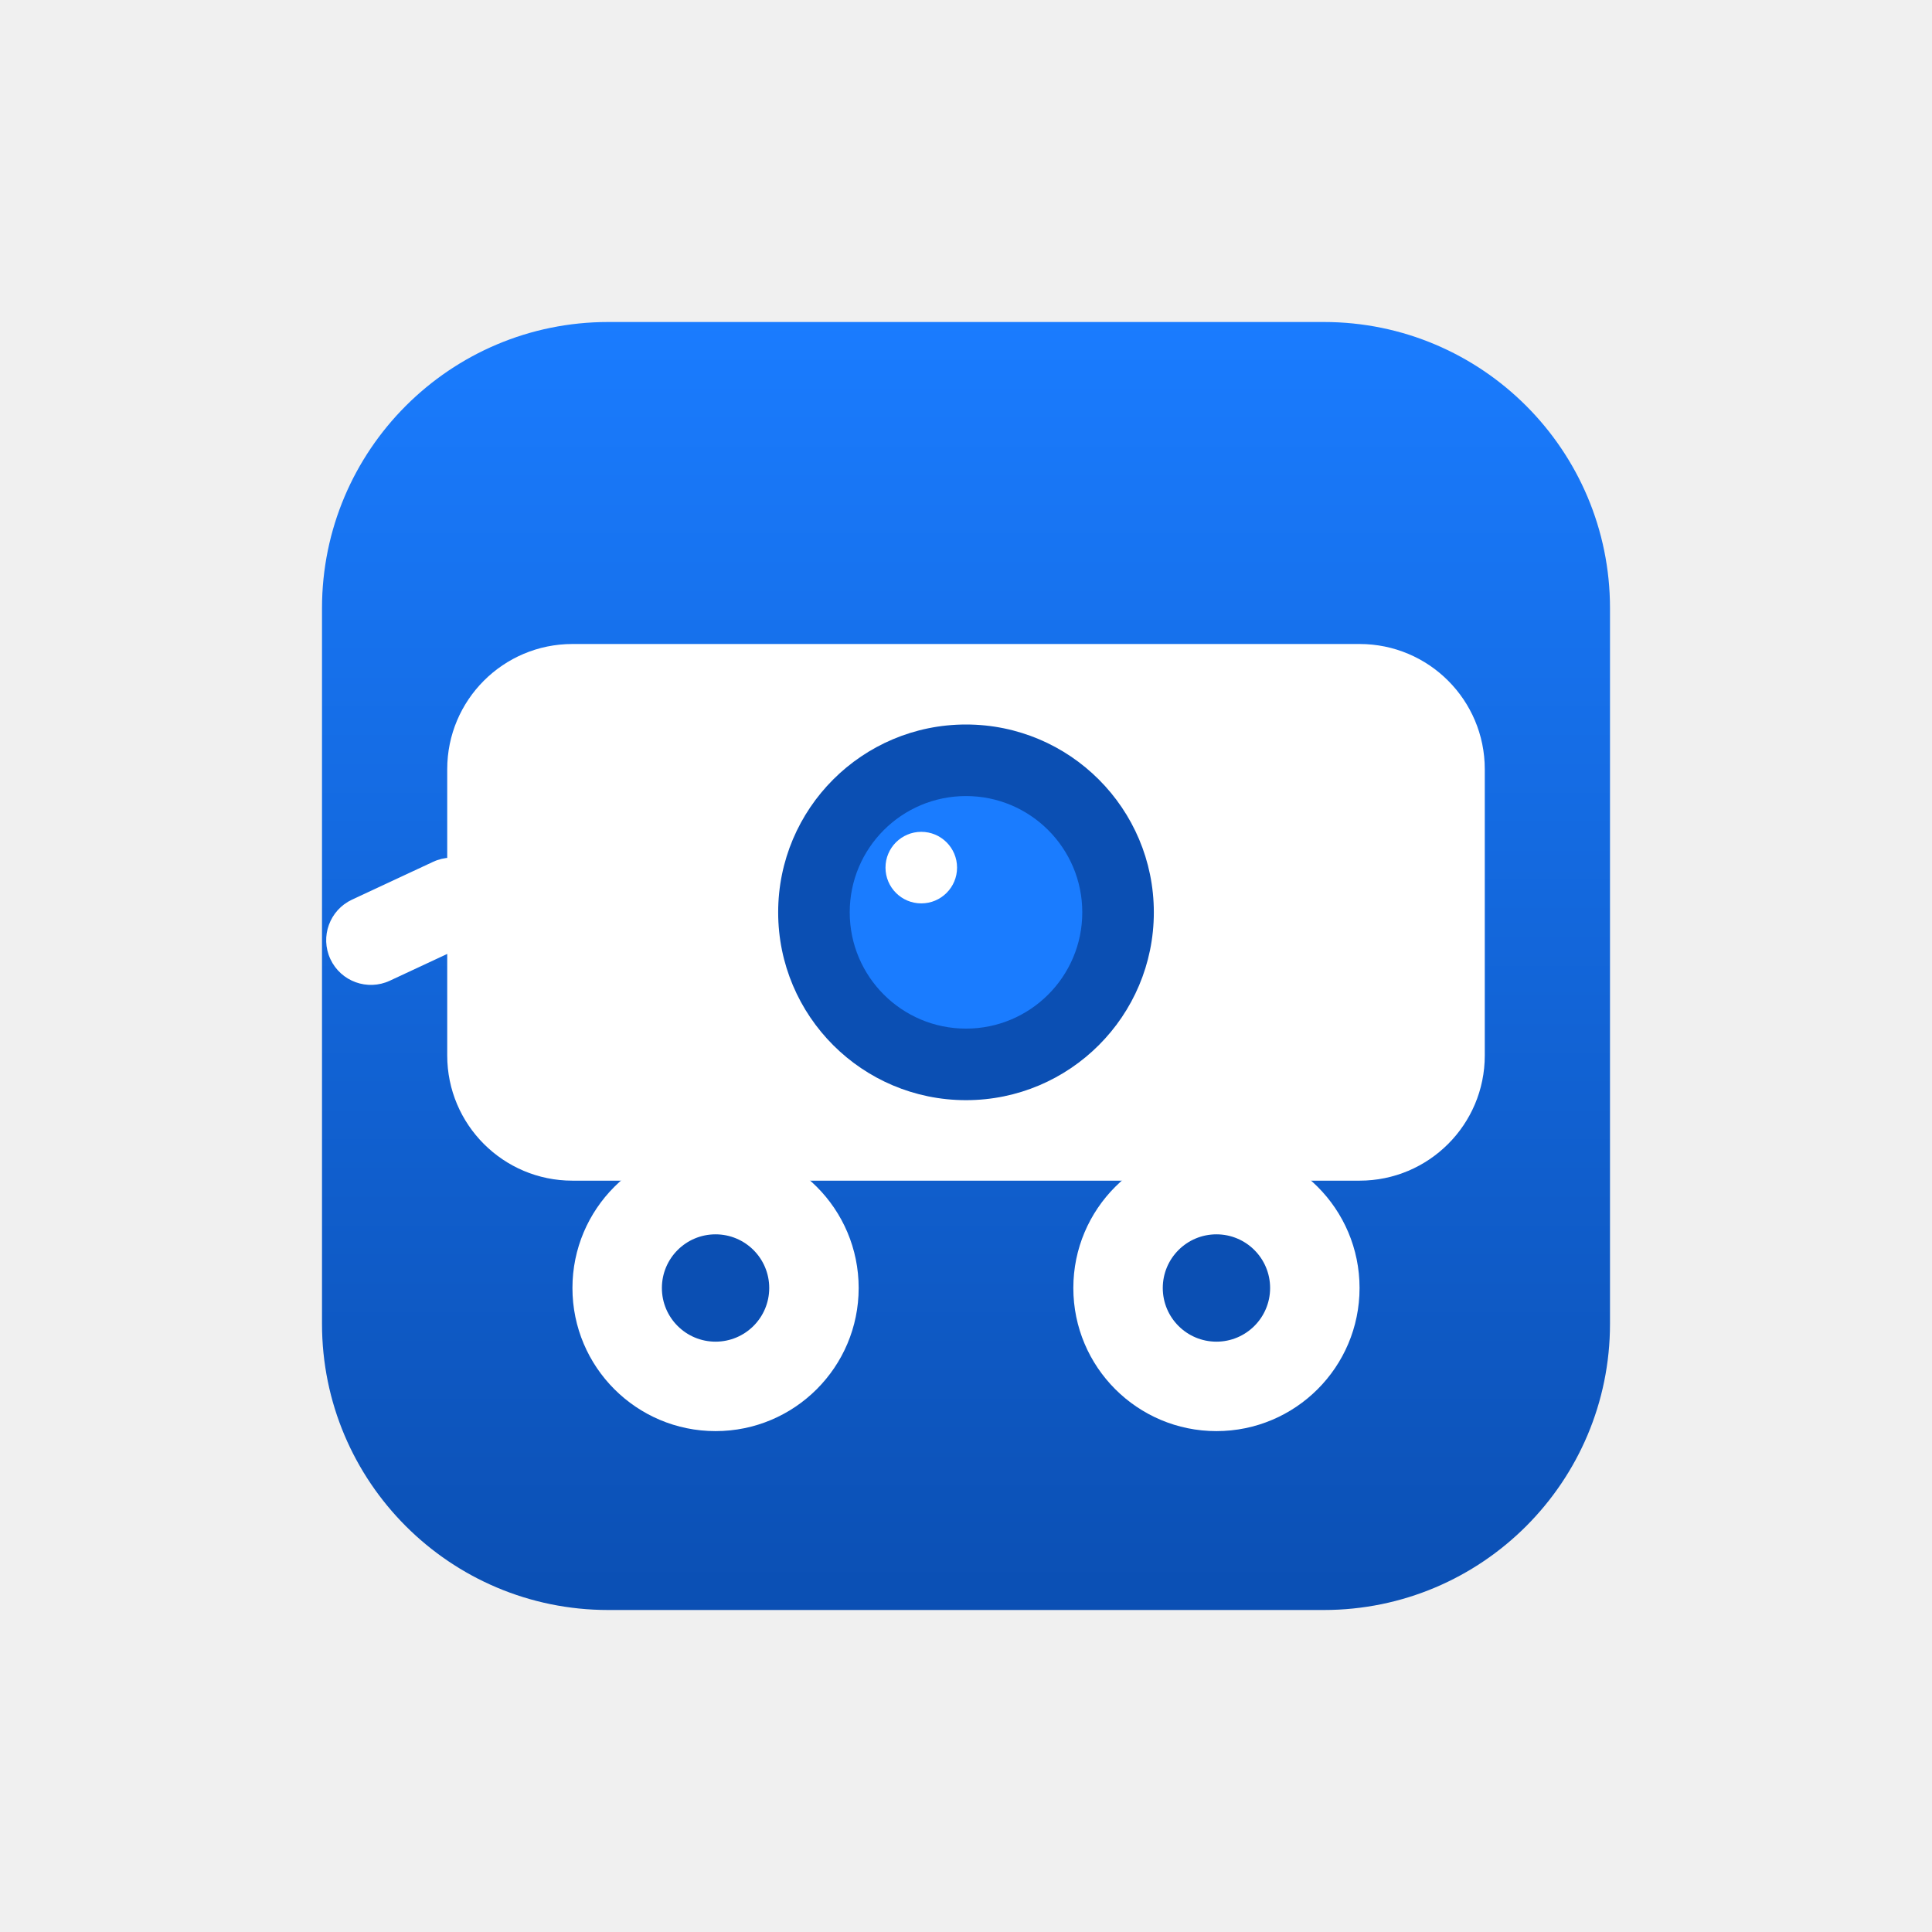
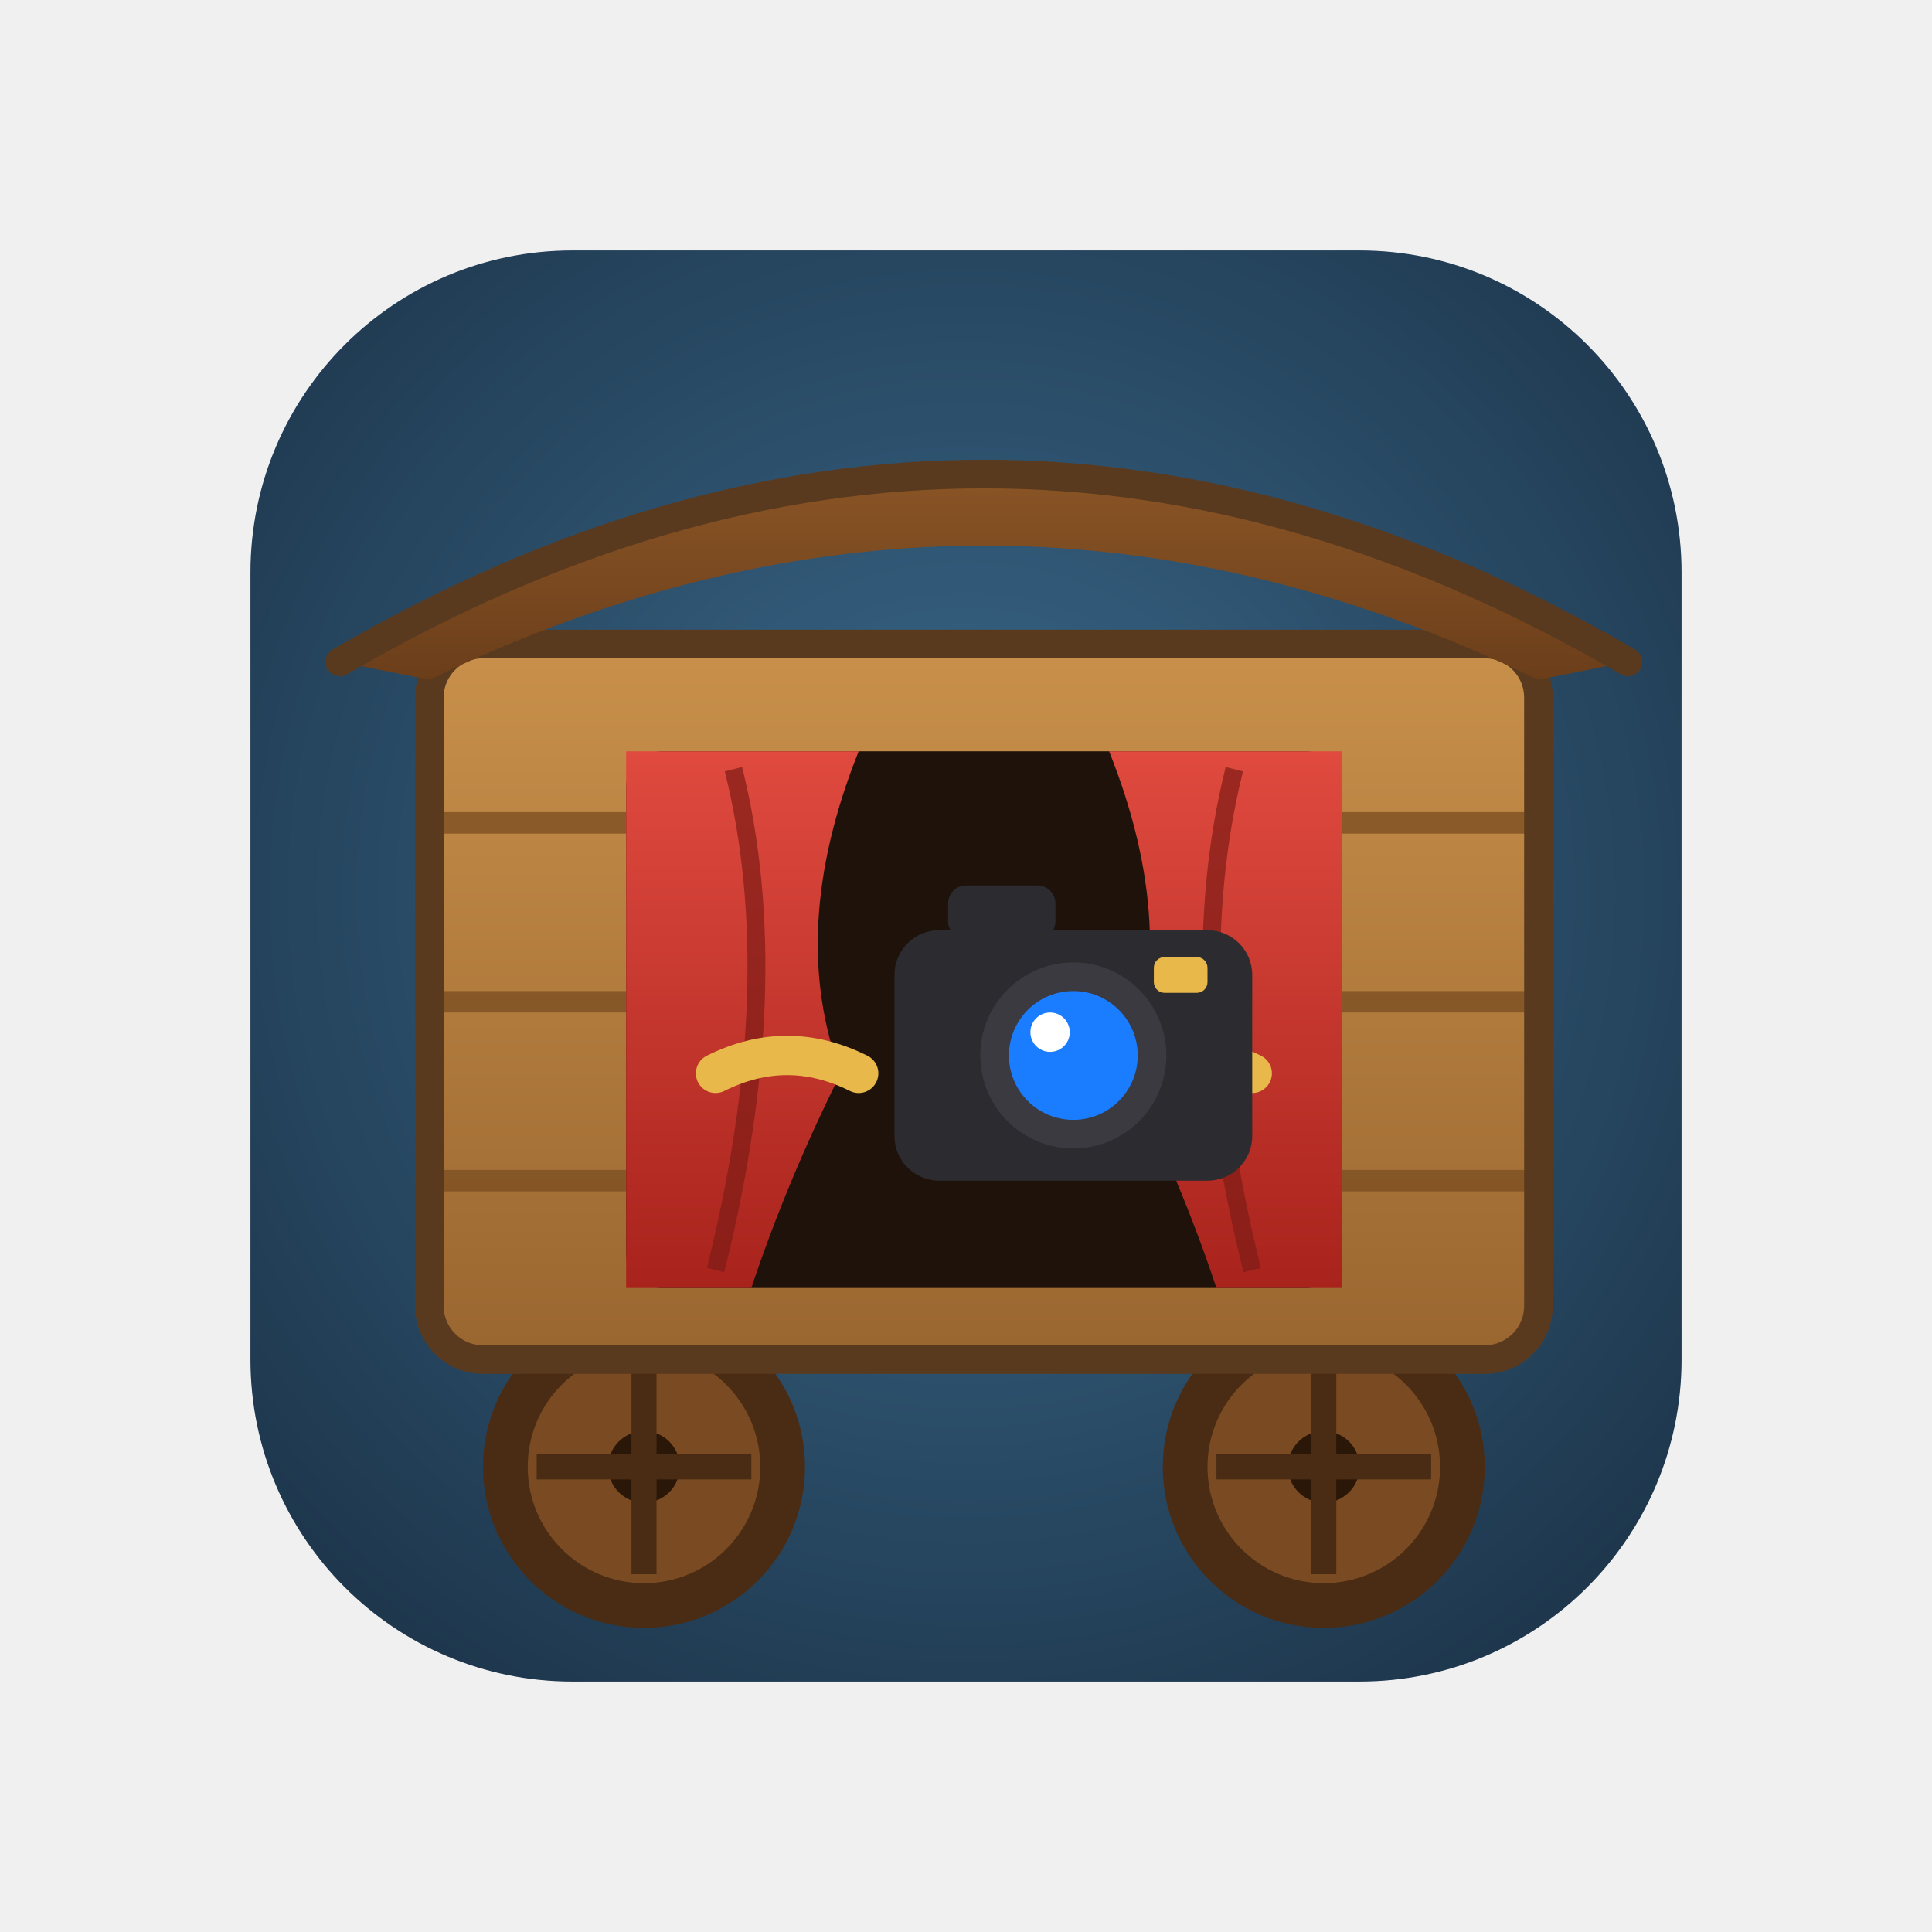
<svg xmlns="http://www.w3.org/2000/svg" viewBox="0 0 108 108">
  <defs>
-     <linearGradient id="g" x1="0" y1="0" x2="0" y2="1">
-       <stop offset="0" stop-color="#1a7cff" />
-       <stop offset="1" stop-color="#0b4fb3" />
+     <radialGradient id="bg" cx="0.5" cy="0.45" r="0.7">
+       <stop offset="0" stop-color="#3b6a8c" />
+       <stop offset="1" stop-color="#1b3247" />
+     </radialGradient>
+   </defs>
+   <rect x="14" y="14" width="80" height="80" rx="18" fill="url(#bg)" />
+   <defs>
+     <linearGradient id="wood" x1="0" y1="0" x2="0" y2="1">
+       <stop offset="0" stop-color="#c8904a" />
+       <stop offset="1" stop-color="#9a6630" />
+     </linearGradient>
+     <linearGradient id="roof" x1="0" y1="0" x2="0" y2="1">
+       <stop offset="0" stop-color="#8a5526" />
+       <stop offset="1" stop-color="#6b3e1a" />
+     </linearGradient>
+     <linearGradient id="red" x1="0" y1="0" x2="0" y2="1">
+       <stop offset="0" stop-color="#e04a3f" />
+       <stop offset="1" stop-color="#a8231c" />
    </linearGradient>
  </defs>
-   <rect x="18" y="18" width="72" height="72" rx="16" fill="url(#g)" />
-   <g fill="#ffffff">
-     <rect x="25" y="36" width="58" height="30" rx="7" />
-     <rect x="18" y="49" width="10" height="5" rx="2.5" transform="rotate(-25 23 51.5)" />
+   <g>
+     <circle cx="36" cy="82" r="9" fill="#4a2c14" />
+     <circle cx="36" cy="82" r="6.5" fill="#7a4a22" />
+     <circle cx="36" cy="82" r="2" fill="#2a1708" />
+     <path d="M36 76v12M30 82h12" stroke="#4a2c14" stroke-width="1.4" />
+     <circle cx="74" cy="82" r="9" fill="#4a2c14" />
+     <circle cx="74" cy="82" r="6.5" fill="#7a4a22" />
+     <circle cx="74" cy="82" r="2" fill="#2a1708" />
+     <path d="M74 76v12M68 82h12" stroke="#4a2c14" stroke-width="1.4" />
  </g>
-   <circle cx="54" cy="51" r="10.5" fill="#0b4fb3" />
-   <circle cx="54" cy="51" r="6.5" fill="#1a7cff" />
-   <circle cx="51.5" cy="48.5" r="2" fill="#ffffff" />
-   <g fill="#ffffff">
-     <circle cx="40" cy="72" r="8" />
-     <circle cx="68" cy="72" r="8" />
-   </g>
-   <g fill="#0b4fb3">
-     <circle cx="40" cy="72" r="3" />
-     <circle cx="68" cy="72" r="3" />
-   </g>
+   <rect x="24" y="36" width="62" height="40" rx="3" fill="url(#wood)" />
+   <path d="M24 46h62M24 56h62M24 66h62" stroke="#7d4f22" stroke-width="1.2" opacity="0.8" />
+   <rect x="24" y="36" width="62" height="40" rx="3" fill="none" stroke="#5a3a1e" stroke-width="1.6" />
+   <path d="M19 37 Q55 16 91 37 L86 38 Q55 23 24 38 Z" fill="url(#roof)" />
+   <path d="M19 37 Q55 16 91 37" fill="none" stroke="#5a3a1e" stroke-width="1.6" stroke-linecap="round" />
+   <rect x="35" y="42" width="40" height="30" rx="2" fill="#1e120a" />
+   <path d="M35 42h13Q44 52 47 60Q44 66 42 72H35Z" fill="url(#red)" />
+   <path d="M75 42h-13Q66 52 63 60Q66 66 68 72H75Z" fill="url(#red)" />
+   <path d="M41 43q3 12-1 28M69 43q-3 12 1 28" stroke="#7d1b15" stroke-width="1" fill="none" opacity="0.7" />
+   <path d="M40 60q4-2 8 0M70 60q-4-2-8 0" stroke="#e8b84a" stroke-width="2.2" fill="none" stroke-linecap="round" />
+   <rect x="50" y="52" width="20" height="14" rx="2.5" fill="#2b2b30" />
+   <rect x="53" y="49.5" width="6" height="3" rx="1" fill="#2b2b30" />
+   <circle cx="60" cy="59" r="5.2" fill="#3a3a40" />
+   <circle cx="60" cy="59" r="3.6" fill="#1a7cff" />
+   <circle cx="58.7" cy="57.7" r="1.1" fill="#ffffff" />
+   <rect x="64.5" y="53.5" width="3" height="2" rx="0.6" fill="#e8b84a" />
</svg>
